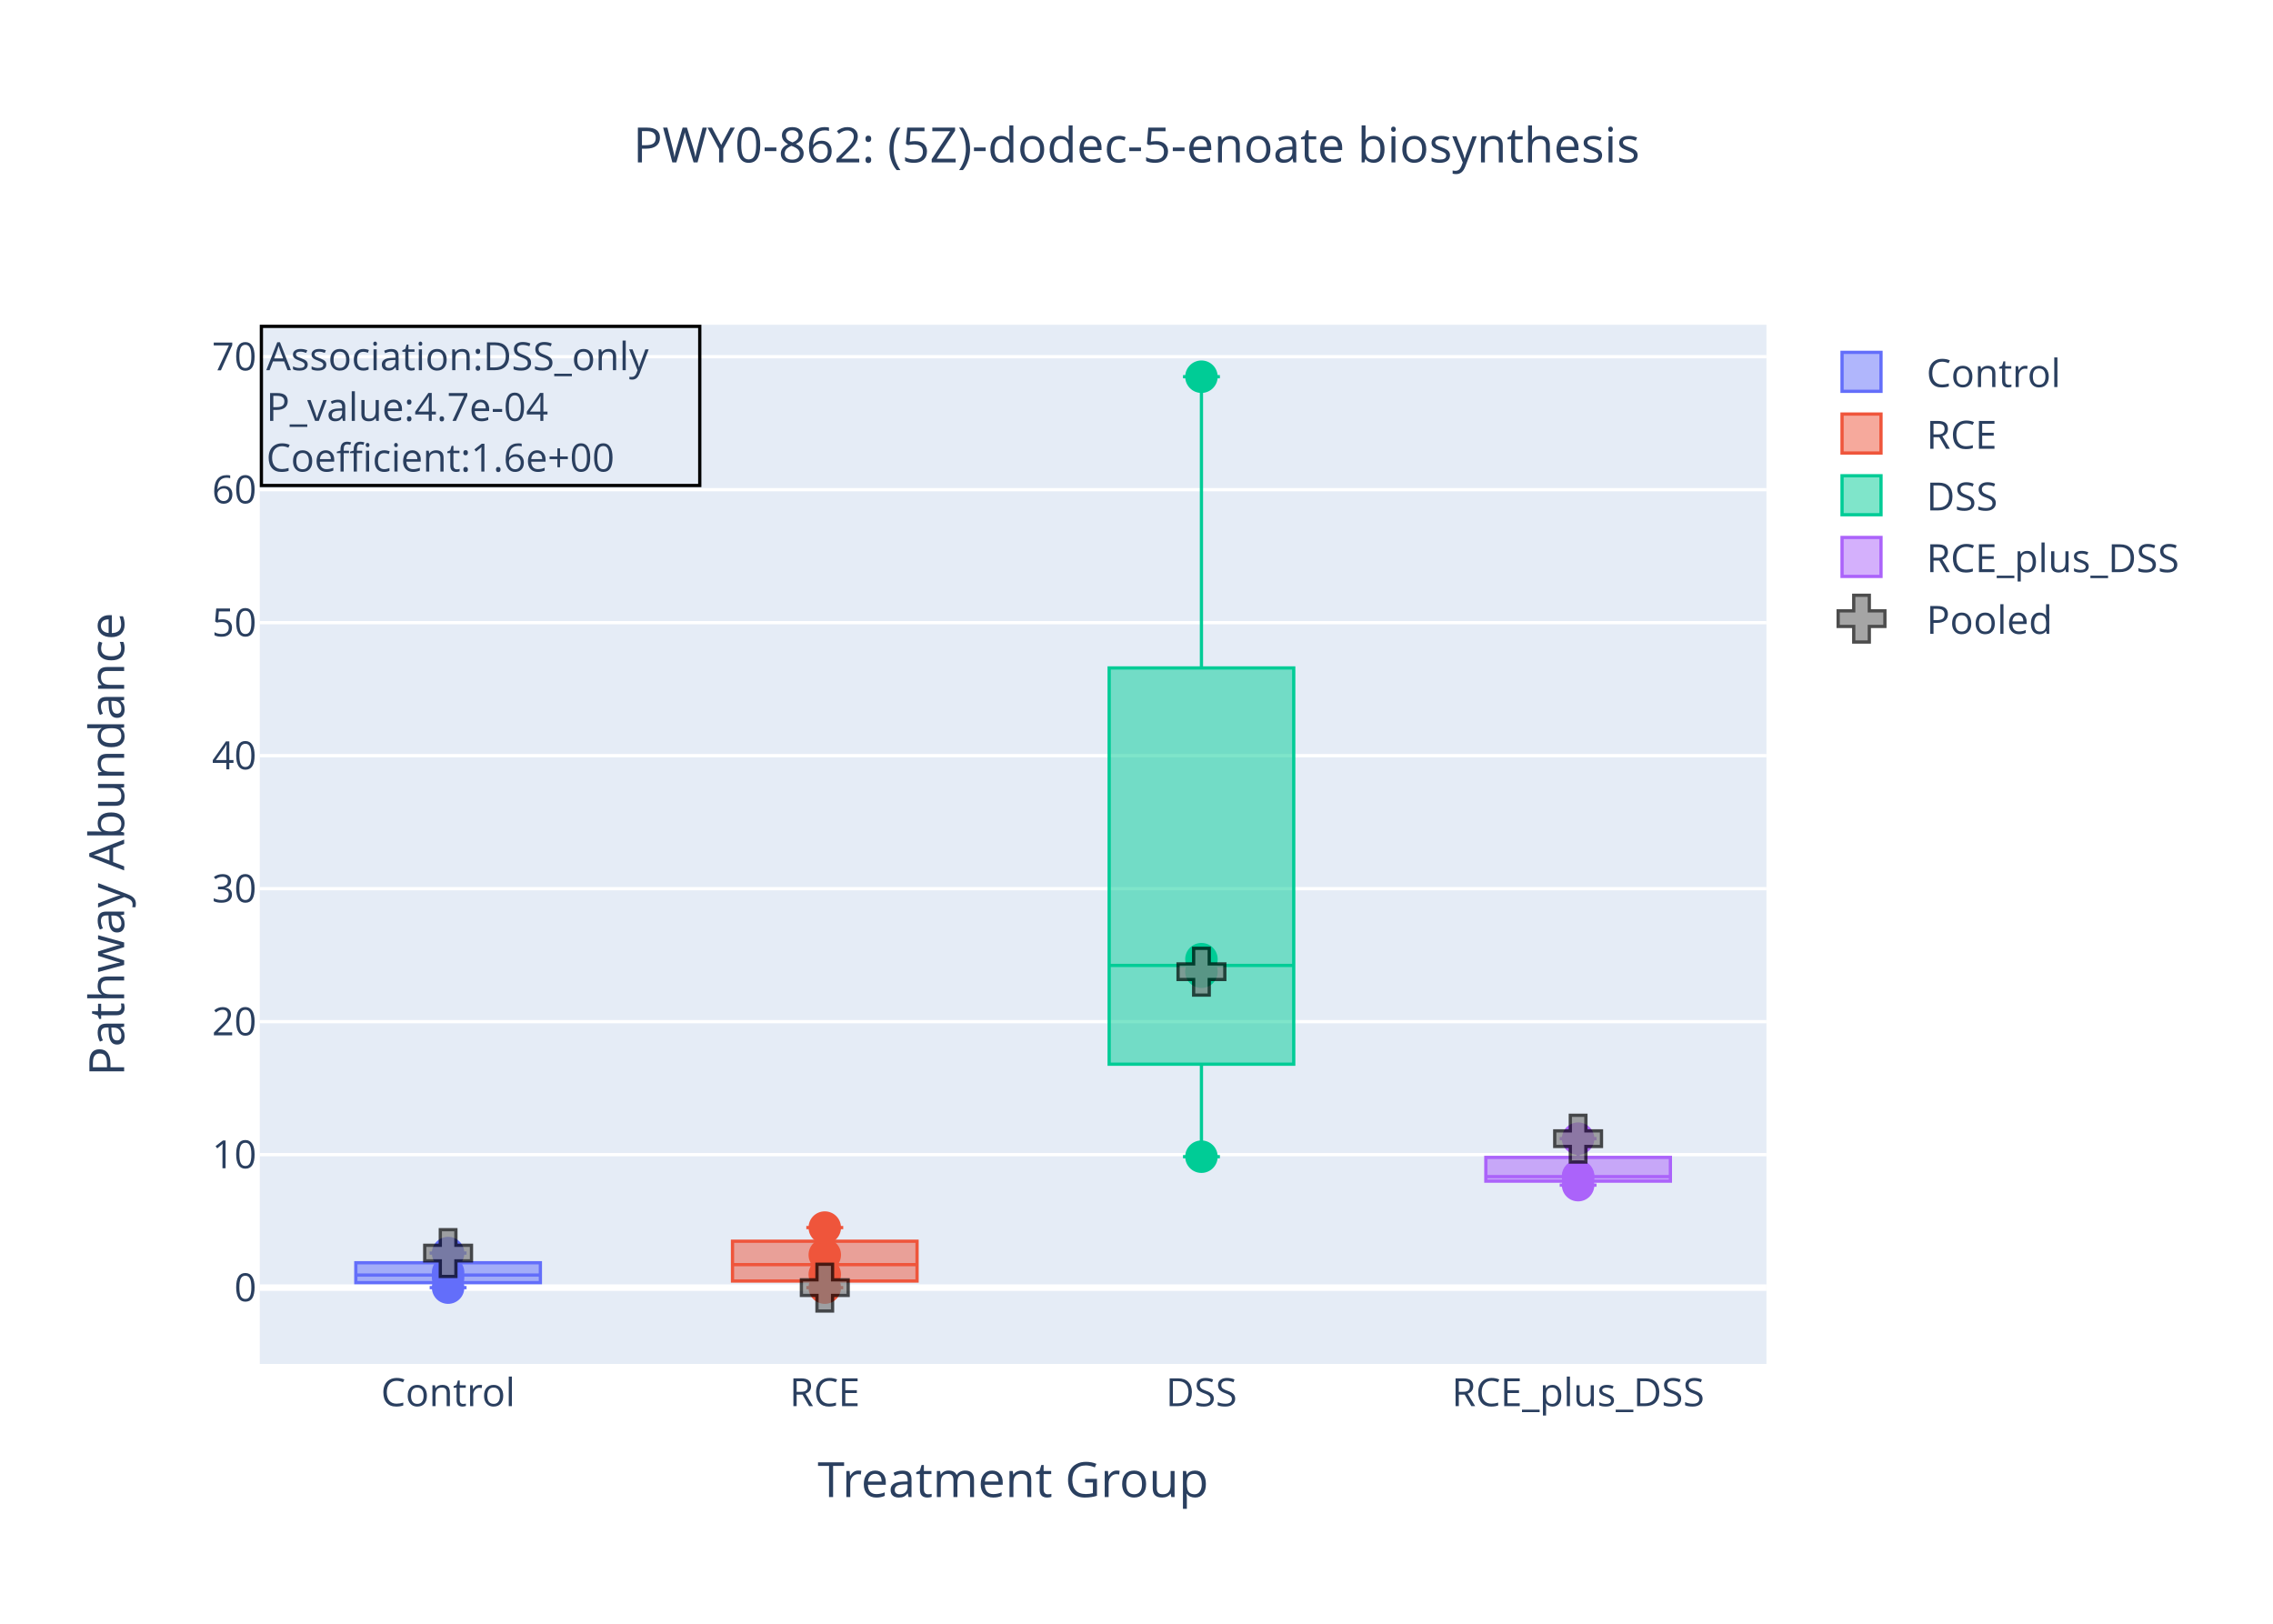
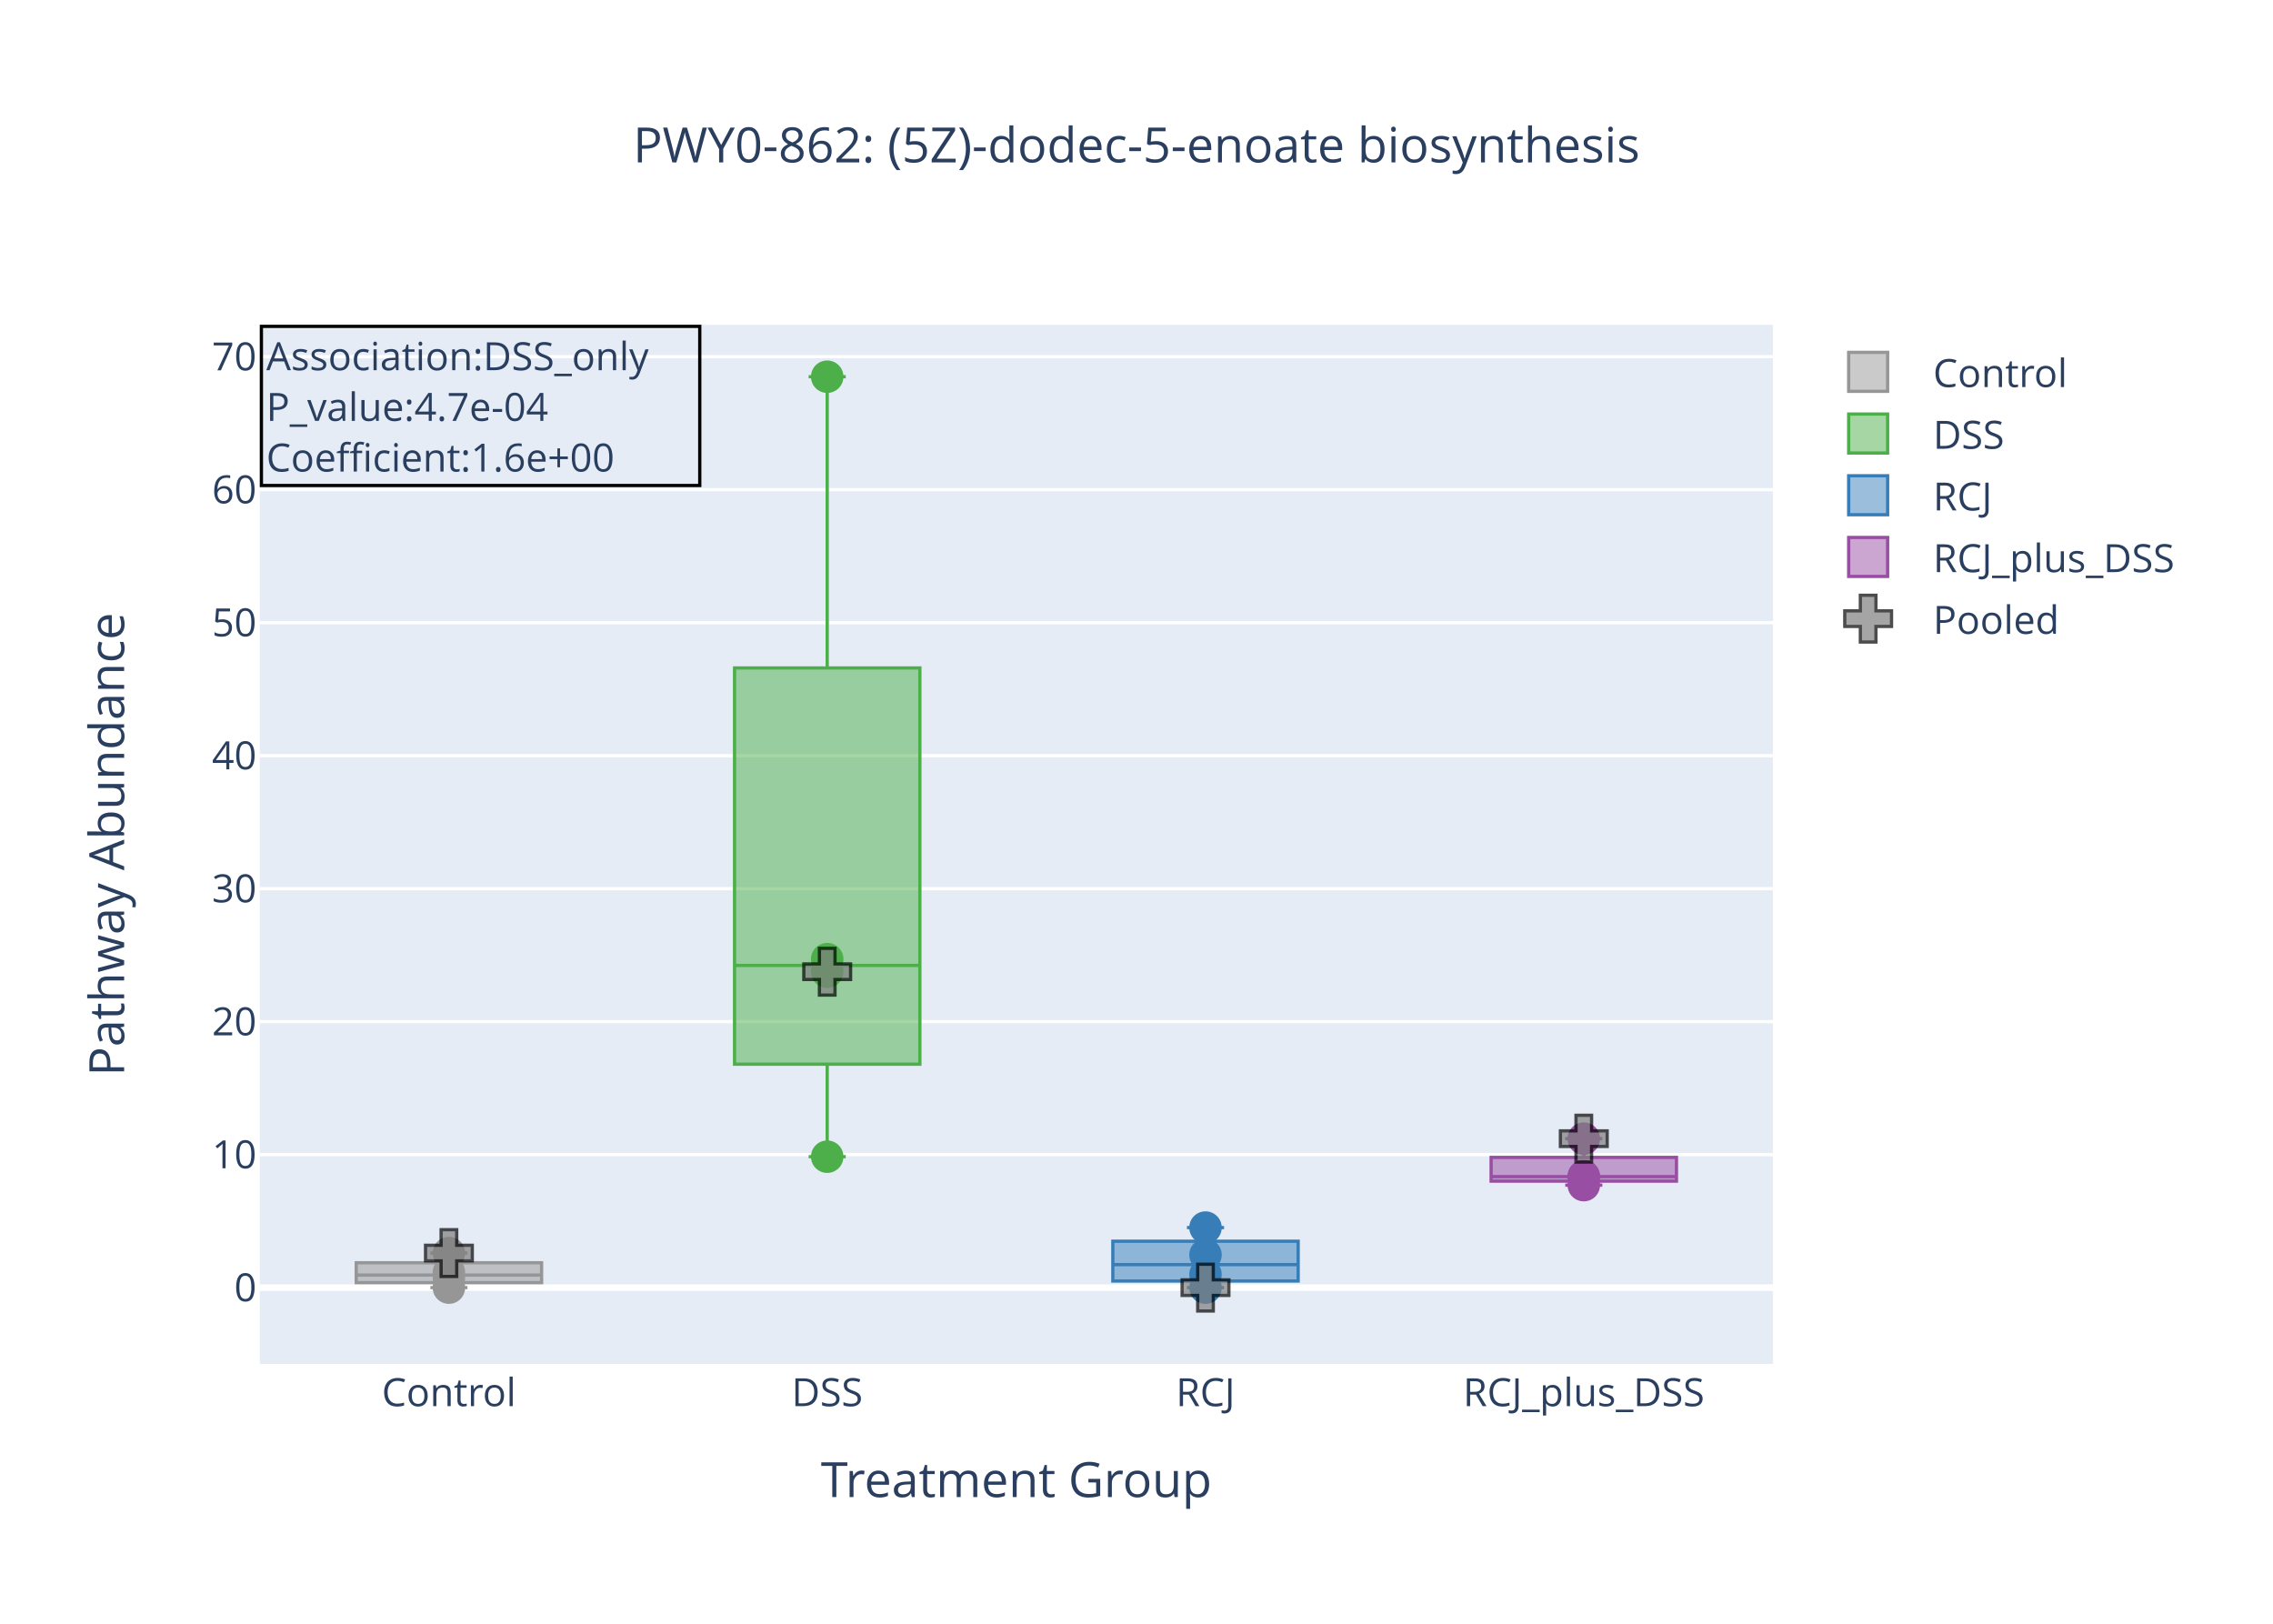
<svg xmlns="http://www.w3.org/2000/svg" class="main-svg" width="700" height="500" style="" viewBox="0 0 700 500">
  <rect x="0" y="0" width="700" height="500" style="fill: rgb(255, 255, 255); fill-opacity: 1;" />
-   <defs id="defs-b98f9e">
+   <defs id="defs-a9f5f4">
    <g class="clips">
-       <clipPath id="clipb98f9exyplot" class="plotclip">
-         <rect width="464" height="320" />
-       </clipPath>
-       <clipPath class="axesclip" id="clipb98f9ex">
-         <rect x="80" y="0" width="464" height="500" />
-       </clipPath>
-       <clipPath class="axesclip" id="clipb98f9ey">
+       <clipPath id="clipa9f5f4xyplot" class="plotclip">
+         <rect width="466" height="320" />
+       </clipPath>
+       <clipPath class="axesclip" id="clipa9f5f4x">
+         <rect x="80" y="0" width="466" height="500" />
+       </clipPath>
+       <clipPath class="axesclip" id="clipa9f5f4y">
        <rect x="0" y="100" width="700" height="320" />
      </clipPath>
-       <clipPath class="axesclip" id="clipb98f9exy">
-         <rect x="80" y="100" width="464" height="320" />
+       <clipPath class="axesclip" id="clipa9f5f4xy">
+         <rect x="80" y="100" width="466" height="320" />
      </clipPath>
    </g>
    <g class="gradients" />
    <g class="patterns" />
  </defs>
  <g class="bglayer">
-     <rect class="bg" x="80" y="100" width="464" height="320" style="fill: rgb(229, 236, 246); fill-opacity: 1; stroke-width: 0;" />
+     <rect class="bg" x="80" y="100" width="466" height="320" style="fill: rgb(229, 236, 246); fill-opacity: 1; stroke-width: 0;" />
  </g>
  <g class="layer-below">
    <g class="imagelayer" />
    <g class="shapelayer" />
  </g>
  <g class="cartesianlayer">
    <g class="subplot xy">
      <g class="layer-subplot">
        <g class="shapelayer" />
        <g class="imagelayer" />
      </g>
      <g class="minor-gridlayer">
        <g class="x" />
        <g class="y" />
      </g>
      <g class="gridlayer">
        <g class="x" />
        <g class="y">
-           <path class="ygrid crisp" transform="translate(0,355.55)" d="M80,0h464" style="stroke: rgb(255, 255, 255); stroke-opacity: 1; stroke-width: 1px;" />
-           <path class="ygrid crisp" transform="translate(0,314.6)" d="M80,0h464" style="stroke: rgb(255, 255, 255); stroke-opacity: 1; stroke-width: 1px;" />
-           <path class="ygrid crisp" transform="translate(0,273.65)" d="M80,0h464" style="stroke: rgb(255, 255, 255); stroke-opacity: 1; stroke-width: 1px;" />
-           <path class="ygrid crisp" transform="translate(0,232.69)" d="M80,0h464" style="stroke: rgb(255, 255, 255); stroke-opacity: 1; stroke-width: 1px;" />
-           <path class="ygrid crisp" transform="translate(0,191.74)" d="M80,0h464" style="stroke: rgb(255, 255, 255); stroke-opacity: 1; stroke-width: 1px;" />
-           <path class="ygrid crisp" transform="translate(0,150.79)" d="M80,0h464" style="stroke: rgb(255, 255, 255); stroke-opacity: 1; stroke-width: 1px;" />
-           <path class="ygrid crisp" transform="translate(0,109.84)" d="M80,0h464" style="stroke: rgb(255, 255, 255); stroke-opacity: 1; stroke-width: 1px;" />
+           <path class="ygrid crisp" transform="translate(0,355.55)" d="M80,0h466" style="stroke: rgb(255, 255, 255); stroke-opacity: 1; stroke-width: 1px;" />
+           <path class="ygrid crisp" transform="translate(0,314.6)" d="M80,0h466" style="stroke: rgb(255, 255, 255); stroke-opacity: 1; stroke-width: 1px;" />
+           <path class="ygrid crisp" transform="translate(0,273.65)" d="M80,0h466" style="stroke: rgb(255, 255, 255); stroke-opacity: 1; stroke-width: 1px;" />
+           <path class="ygrid crisp" transform="translate(0,232.69)" d="M80,0h466" style="stroke: rgb(255, 255, 255); stroke-opacity: 1; stroke-width: 1px;" />
+           <path class="ygrid crisp" transform="translate(0,191.74)" d="M80,0h466" style="stroke: rgb(255, 255, 255); stroke-opacity: 1; stroke-width: 1px;" />
+           <path class="ygrid crisp" transform="translate(0,150.79)" d="M80,0h466" style="stroke: rgb(255, 255, 255); stroke-opacity: 1; stroke-width: 1px;" />
+           <path class="ygrid crisp" transform="translate(0,109.84)" d="M80,0h466" style="stroke: rgb(255, 255, 255); stroke-opacity: 1; stroke-width: 1px;" />
        </g>
      </g>
      <g class="zerolinelayer">
-         <path class="yzl zl crisp" transform="translate(0,396.5)" d="M80,0h464" style="stroke: rgb(255, 255, 255); stroke-opacity: 1; stroke-width: 2px;" />
+         <path class="yzl zl crisp" transform="translate(0,396.5)" d="M80,0h466" style="stroke: rgb(255, 255, 255); stroke-opacity: 1; stroke-width: 2px;" />
      </g>
      <path class="xlines-below" />
      <path class="ylines-below" />
      <g class="overlines-below" />
      <g class="xaxislayer-below" />
      <g class="yaxislayer-below" />
      <g class="overaxes-below" />
-       <g class="plot" transform="translate(80,100)" clip-path="url(#clipb98f9exyplot)">
+       <g class="plot" transform="translate(80,100)" clip-path="url(#clipa9f5f4xyplot)">
        <g class="boxlayer mlayer">
          <g class="trace boxes" style="opacity: 1;">
-             <path class="box" d="M29.58,292.63H86.42M29.58,294.97H86.42V288.84H29.58ZM58,294.97V296.5M58,288.84V285.86M52.32,296.5H63.68M52.32,285.86H63.68" style="vector-effect: non-scaling-stroke; stroke-width: 1px; stroke: rgb(99, 110, 250); stroke-opacity: 1; fill: rgb(99, 110, 250); fill-opacity: 0.5;" />
-             <g class="points">
-               <path class="point" transform="translate(58,296.5)" d="M5,0A5,5 0 1,1 0,-5A5,5 0 0,1 5,0Z" style="opacity: 1; stroke-width: 0px; fill: rgb(99, 110, 250); fill-opacity: 1;" />
-               <path class="point" transform="translate(58,293.44)" d="M5,0A5,5 0 1,1 0,-5A5,5 0 0,1 5,0Z" style="opacity: 1; stroke-width: 0px; fill: rgb(99, 110, 250); fill-opacity: 1;" />
-               <path class="point" transform="translate(58,291.82)" d="M5,0A5,5 0 1,1 0,-5A5,5 0 0,1 5,0Z" style="opacity: 1; stroke-width: 0px; fill: rgb(99, 110, 250); fill-opacity: 1;" />
-               <path class="point" transform="translate(58,285.86)" d="M5,0A5,5 0 1,1 0,-5A5,5 0 0,1 5,0Z" style="opacity: 1; stroke-width: 0px; fill: rgb(99, 110, 250); fill-opacity: 1;" />
-             </g>
-           </g>
-           <g class="trace boxes" style="opacity: 1;">
-             <path class="box" d="M145.58,289.42H202.42M145.58,294.47H202.42V282.21H145.58ZM174,294.47V296.5M174,282.21V278.01M168.32,296.5H179.68M168.32,278.01H179.68" style="vector-effect: non-scaling-stroke; stroke-width: 1px; stroke: rgb(239, 85, 59); stroke-opacity: 1; fill: rgb(239, 85, 59); fill-opacity: 0.5;" />
-             <g class="points">
-               <path class="point" transform="translate(174,296.5)" d="M5,0A5,5 0 1,1 0,-5A5,5 0 0,1 5,0Z" style="opacity: 1; stroke-width: 0px; fill: rgb(239, 85, 59); fill-opacity: 1;" />
-               <path class="point" transform="translate(174,292.43)" d="M5,0A5,5 0 1,1 0,-5A5,5 0 0,1 5,0Z" style="opacity: 1; stroke-width: 0px; fill: rgb(239, 85, 59); fill-opacity: 1;" />
-               <path class="point" transform="translate(174,286.41)" d="M5,0A5,5 0 1,1 0,-5A5,5 0 0,1 5,0Z" style="opacity: 1; stroke-width: 0px; fill: rgb(239, 85, 59); fill-opacity: 1;" />
-               <path class="point" transform="translate(174,278.01)" d="M5,0A5,5 0 1,1 0,-5A5,5 0 0,1 5,0Z" style="opacity: 1; stroke-width: 0px; fill: rgb(239, 85, 59); fill-opacity: 1;" />
-             </g>
-           </g>
-           <g class="trace boxes" style="opacity: 1;">
-             <path class="box" d="M261.58,197.29H318.42M261.58,227.7H318.42V105.68H261.58ZM290,227.7V256.18M290,105.68V16M284.32,256.18H295.68M284.32,16H295.68" style="vector-effect: non-scaling-stroke; stroke-width: 1px; stroke: rgb(0, 204, 150); stroke-opacity: 1; fill: rgb(0, 204, 150); fill-opacity: 0.5;" />
-             <g class="points">
-               <path class="point" transform="translate(290,256.18)" d="M5,0A5,5 0 1,1 0,-5A5,5 0 0,1 5,0Z" style="opacity: 1; stroke-width: 0px; fill: rgb(0, 204, 150); fill-opacity: 1;" />
-               <path class="point" transform="translate(290,199.22)" d="M5,0A5,5 0 1,1 0,-5A5,5 0 0,1 5,0Z" style="opacity: 1; stroke-width: 0px; fill: rgb(0, 204, 150); fill-opacity: 1;" />
-               <path class="point" transform="translate(290,195.36)" d="M5,0A5,5 0 1,1 0,-5A5,5 0 0,1 5,0Z" style="opacity: 1; stroke-width: 0px; fill: rgb(0, 204, 150); fill-opacity: 1;" />
-               <path class="point" transform="translate(290,16)" d="M5,0A5,5 0 1,1 0,-5A5,5 0 0,1 5,0Z" style="opacity: 1; stroke-width: 0px; fill: rgb(0, 204, 150); fill-opacity: 1;" />
-             </g>
-           </g>
-           <g class="trace boxes" style="opacity: 1;">
-             <path class="box" d="M377.58,262.32H434.42M377.58,263.71H434.42V256.4H377.58ZM406,263.71V264.94M406,256.4V250.63M400.32,264.94H411.68M400.32,250.63H411.68" style="vector-effect: non-scaling-stroke; stroke-width: 1px; stroke: rgb(171, 99, 250); stroke-opacity: 1; fill: rgb(171, 99, 250); fill-opacity: 0.5;" />
-             <g class="points">
-               <path class="point" transform="translate(406,264.94)" d="M5,0A5,5 0 1,1 0,-5A5,5 0 0,1 5,0Z" style="opacity: 1; stroke-width: 0px; fill: rgb(171, 99, 250); fill-opacity: 1;" />
-               <path class="point" transform="translate(406,262.47)" d="M5,0A5,5 0 1,1 0,-5A5,5 0 0,1 5,0Z" style="opacity: 1; stroke-width: 0px; fill: rgb(171, 99, 250); fill-opacity: 1;" />
-               <path class="point" transform="translate(406,262.16)" d="M5,0A5,5 0 1,1 0,-5A5,5 0 0,1 5,0Z" style="opacity: 1; stroke-width: 0px; fill: rgb(171, 99, 250); fill-opacity: 1;" />
-               <path class="point" transform="translate(406,250.63)" d="M5,0A5,5 0 1,1 0,-5A5,5 0 0,1 5,0Z" style="opacity: 1; stroke-width: 0px; fill: rgb(171, 99, 250); fill-opacity: 1;" />
+             <path class="box" d="M29.71,292.63H86.79M29.71,294.97H86.79V288.84H29.71ZM58.25,294.97V296.5M58.25,288.84V285.86M52.54,296.5H63.96M52.54,285.86H63.96" style="vector-effect: non-scaling-stroke; stroke-width: 1px; stroke: rgb(150, 150, 150); stroke-opacity: 1; fill: rgb(150, 150, 150); fill-opacity: 0.5;" />
+             <g class="points">
+               <path class="point" transform="translate(58.25,296.5)" d="M5,0A5,5 0 1,1 0,-5A5,5 0 0,1 5,0Z" style="opacity: 1; stroke-width: 0px; fill: rgb(150, 150, 150); fill-opacity: 1;" />
+               <path class="point" transform="translate(58.25,293.44)" d="M5,0A5,5 0 1,1 0,-5A5,5 0 0,1 5,0Z" style="opacity: 1; stroke-width: 0px; fill: rgb(150, 150, 150); fill-opacity: 1;" />
+               <path class="point" transform="translate(58.25,291.82)" d="M5,0A5,5 0 1,1 0,-5A5,5 0 0,1 5,0Z" style="opacity: 1; stroke-width: 0px; fill: rgb(150, 150, 150); fill-opacity: 1;" />
+               <path class="point" transform="translate(58.25,285.86)" d="M5,0A5,5 0 1,1 0,-5A5,5 0 0,1 5,0Z" style="opacity: 1; stroke-width: 0px; fill: rgb(150, 150, 150); fill-opacity: 1;" />
+             </g>
+           </g>
+           <g class="trace boxes" style="opacity: 1;">
+             <path class="box" d="M146.21,197.29H203.29M146.21,227.7H203.29V105.68H146.21ZM174.75,227.7V256.18M174.75,105.68V16M169.04,256.18H180.46M169.04,16H180.46" style="vector-effect: non-scaling-stroke; stroke-width: 1px; stroke: rgb(77, 175, 74); stroke-opacity: 1; fill: rgb(77, 175, 74); fill-opacity: 0.5;" />
+             <g class="points">
+               <path class="point" transform="translate(174.75,256.18)" d="M5,0A5,5 0 1,1 0,-5A5,5 0 0,1 5,0Z" style="opacity: 1; stroke-width: 0px; fill: rgb(77, 175, 74); fill-opacity: 1;" />
+               <path class="point" transform="translate(174.75,199.22)" d="M5,0A5,5 0 1,1 0,-5A5,5 0 0,1 5,0Z" style="opacity: 1; stroke-width: 0px; fill: rgb(77, 175, 74); fill-opacity: 1;" />
+               <path class="point" transform="translate(174.75,195.36)" d="M5,0A5,5 0 1,1 0,-5A5,5 0 0,1 5,0Z" style="opacity: 1; stroke-width: 0px; fill: rgb(77, 175, 74); fill-opacity: 1;" />
+               <path class="point" transform="translate(174.75,16)" d="M5,0A5,5 0 1,1 0,-5A5,5 0 0,1 5,0Z" style="opacity: 1; stroke-width: 0px; fill: rgb(77, 175, 74); fill-opacity: 1;" />
+             </g>
+           </g>
+           <g class="trace boxes" style="opacity: 1;">
+             <path class="box" d="M262.71,289.42H319.79M262.71,294.47H319.79V282.21H262.71ZM291.25,294.47V296.5M291.25,282.21V278.01M285.54,296.5H296.96M285.54,278.01H296.96" style="vector-effect: non-scaling-stroke; stroke-width: 1px; stroke: rgb(55, 126, 184); stroke-opacity: 1; fill: rgb(55, 126, 184); fill-opacity: 0.5;" />
+             <g class="points">
+               <path class="point" transform="translate(291.25,296.5)" d="M5,0A5,5 0 1,1 0,-5A5,5 0 0,1 5,0Z" style="opacity: 1; stroke-width: 0px; fill: rgb(55, 126, 184); fill-opacity: 1;" />
+               <path class="point" transform="translate(291.25,292.43)" d="M5,0A5,5 0 1,1 0,-5A5,5 0 0,1 5,0Z" style="opacity: 1; stroke-width: 0px; fill: rgb(55, 126, 184); fill-opacity: 1;" />
+               <path class="point" transform="translate(291.25,286.41)" d="M5,0A5,5 0 1,1 0,-5A5,5 0 0,1 5,0Z" style="opacity: 1; stroke-width: 0px; fill: rgb(55, 126, 184); fill-opacity: 1;" />
+               <path class="point" transform="translate(291.25,278.01)" d="M5,0A5,5 0 1,1 0,-5A5,5 0 0,1 5,0Z" style="opacity: 1; stroke-width: 0px; fill: rgb(55, 126, 184); fill-opacity: 1;" />
+             </g>
+           </g>
+           <g class="trace boxes" style="opacity: 1;">
+             <path class="box" d="M379.21,262.32H436.29M379.21,263.71H436.29V256.4H379.21ZM407.75,263.71V264.94M407.75,256.4V250.63M402.04,264.94H413.46M402.04,250.63H413.46" style="vector-effect: non-scaling-stroke; stroke-width: 1px; stroke: rgb(152, 78, 163); stroke-opacity: 1; fill: rgb(152, 78, 163); fill-opacity: 0.5;" />
+             <g class="points">
+               <path class="point" transform="translate(407.75,264.94)" d="M5,0A5,5 0 1,1 0,-5A5,5 0 0,1 5,0Z" style="opacity: 1; stroke-width: 0px; fill: rgb(152, 78, 163); fill-opacity: 1;" />
+               <path class="point" transform="translate(407.75,262.47)" d="M5,0A5,5 0 1,1 0,-5A5,5 0 0,1 5,0Z" style="opacity: 1; stroke-width: 0px; fill: rgb(152, 78, 163); fill-opacity: 1;" />
+               <path class="point" transform="translate(407.75,262.16)" d="M5,0A5,5 0 1,1 0,-5A5,5 0 0,1 5,0Z" style="opacity: 1; stroke-width: 0px; fill: rgb(152, 78, 163); fill-opacity: 1;" />
+               <path class="point" transform="translate(407.75,250.63)" d="M5,0A5,5 0 1,1 0,-5A5,5 0 0,1 5,0Z" style="opacity: 1; stroke-width: 0px; fill: rgb(152, 78, 163); fill-opacity: 1;" />
            </g>
          </g>
        </g>
        <g class="scatterlayer mlayer">
-           <g class="trace scatter trace73d67f" style="stroke-miterlimit: 2; opacity: 1;">
+           <g class="trace scatter trace288bbc" style="stroke-miterlimit: 2; opacity: 1;">
            <g class="fills" />
            <g class="errorbars" />
            <g class="lines" />
            <g class="points">
-               <path class="point" transform="translate(58,285.86)" d="M7.2,2.4H2.4V7.2H-2.4V2.4H-7.2V-2.4H-2.4V-7.2H2.4V-2.4H7.2Z" style="opacity: 0.7; stroke-width: 1px; fill: rgb(127, 127, 127); fill-opacity: 1; stroke: rgb(0, 0, 0); stroke-opacity: 1;" />
-               <path class="point" transform="translate(290,199.22)" d="M7.2,2.4H2.4V7.2H-2.4V2.4H-7.2V-2.4H-2.4V-7.2H2.4V-2.4H7.2Z" style="opacity: 0.7; stroke-width: 1px; fill: rgb(127, 127, 127); fill-opacity: 1; stroke: rgb(0, 0, 0); stroke-opacity: 1;" />
-               <path class="point" transform="translate(174,296.5)" d="M7.2,2.4H2.4V7.2H-2.4V2.4H-7.2V-2.4H-2.4V-7.2H2.4V-2.4H7.2Z" style="opacity: 0.7; stroke-width: 1px; fill: rgb(127, 127, 127); fill-opacity: 1; stroke: rgb(0, 0, 0); stroke-opacity: 1;" />
-               <path class="point" transform="translate(406,250.63)" d="M7.2,2.4H2.4V7.2H-2.4V2.4H-7.2V-2.4H-2.4V-7.2H2.4V-2.4H7.2Z" style="opacity: 0.7; stroke-width: 1px; fill: rgb(127, 127, 127); fill-opacity: 1; stroke: rgb(0, 0, 0); stroke-opacity: 1;" />
+               <path class="point" transform="translate(58.25,285.86)" d="M7.2,2.4H2.4V7.2H-2.4V2.4H-7.2V-2.4H-2.4V-7.2H2.4V-2.4H7.2Z" style="opacity: 0.7; stroke-width: 1px; fill: rgb(127, 127, 127); fill-opacity: 1; stroke: rgb(0, 0, 0); stroke-opacity: 1;" />
+               <path class="point" transform="translate(174.75,199.22)" d="M7.2,2.4H2.4V7.2H-2.4V2.4H-7.2V-2.4H-2.4V-7.2H2.4V-2.4H7.2Z" style="opacity: 0.7; stroke-width: 1px; fill: rgb(127, 127, 127); fill-opacity: 1; stroke: rgb(0, 0, 0); stroke-opacity: 1;" />
+               <path class="point" transform="translate(291.25,296.5)" d="M7.2,2.4H2.4V7.2H-2.4V2.4H-7.2V-2.4H-2.4V-7.2H2.4V-2.4H7.2Z" style="opacity: 0.7; stroke-width: 1px; fill: rgb(127, 127, 127); fill-opacity: 1; stroke: rgb(0, 0, 0); stroke-opacity: 1;" />
+               <path class="point" transform="translate(407.75,250.63)" d="M7.2,2.4H2.4V7.2H-2.4V2.4H-7.2V-2.4H-2.4V-7.2H2.4V-2.4H7.2Z" style="opacity: 0.7; stroke-width: 1px; fill: rgb(127, 127, 127); fill-opacity: 1; stroke: rgb(0, 0, 0); stroke-opacity: 1;" />
            </g>
            <g class="text" />
          </g>
        </g>
      </g>
      <g class="overplot" />
      <path class="xlines-above crisp" d="M0,0" style="fill: none;" />
      <path class="ylines-above crisp" d="M0,0" style="fill: none;" />
      <g class="overlines-above" />
      <g class="xaxislayer-above">
        <g class="xtick">
-           <text text-anchor="middle" x="0" y="433" transform="translate(138,0)" style="font-family: 'Open Sans', verdana, arial, sans-serif; font-size: 12px; fill: rgb(42, 63, 95); fill-opacity: 1; white-space: pre; opacity: 1;">Control</text>
-         </g>
-         <g class="xtick">
-           <text text-anchor="middle" x="0" y="433" transform="translate(254,0)" style="font-family: 'Open Sans', verdana, arial, sans-serif; font-size: 12px; fill: rgb(42, 63, 95); fill-opacity: 1; white-space: pre; opacity: 1;">RCE</text>
-         </g>
-         <g class="xtick">
-           <text text-anchor="middle" x="0" y="433" transform="translate(370,0)" style="font-family: 'Open Sans', verdana, arial, sans-serif; font-size: 12px; fill: rgb(42, 63, 95); fill-opacity: 1; white-space: pre; opacity: 1;">DSS</text>
-         </g>
-         <g class="xtick">
-           <text text-anchor="middle" x="0" y="433" transform="translate(486,0)" style="font-family: 'Open Sans', verdana, arial, sans-serif; font-size: 12px; fill: rgb(42, 63, 95); fill-opacity: 1; white-space: pre; opacity: 1;">RCE_plus_DSS</text>
+           <text text-anchor="middle" x="0" y="433" transform="translate(138.25,0)" style="font-family: 'Open Sans', verdana, arial, sans-serif; font-size: 12px; fill: rgb(42, 63, 95); fill-opacity: 1; white-space: pre; opacity: 1;">Control</text>
+         </g>
+         <g class="xtick">
+           <text text-anchor="middle" x="0" y="433" transform="translate(254.75,0)" style="font-family: 'Open Sans', verdana, arial, sans-serif; font-size: 12px; fill: rgb(42, 63, 95); fill-opacity: 1; white-space: pre; opacity: 1;">DSS</text>
+         </g>
+         <g class="xtick">
+           <text text-anchor="middle" x="0" y="433" transform="translate(371.25,0)" style="font-family: 'Open Sans', verdana, arial, sans-serif; font-size: 12px; fill: rgb(42, 63, 95); fill-opacity: 1; white-space: pre; opacity: 1;">RCJ</text>
+         </g>
+         <g class="xtick">
+           <text text-anchor="middle" x="0" y="433" transform="translate(487.75,0)" style="font-family: 'Open Sans', verdana, arial, sans-serif; font-size: 12px; fill: rgb(42, 63, 95); fill-opacity: 1; white-space: pre; opacity: 1;">RCJ_plus_DSS</text>
        </g>
      </g>
      <g class="yaxislayer-above">
        <g class="ytick">
          <text text-anchor="end" x="79" y="4.2" transform="translate(0,396.5)" style="font-family: 'Open Sans', verdana, arial, sans-serif; font-size: 12px; fill: rgb(42, 63, 95); fill-opacity: 1; white-space: pre; opacity: 1;">0</text>
        </g>
        <g class="ytick">
          <text text-anchor="end" x="79" y="4.2" style="font-family: 'Open Sans', verdana, arial, sans-serif; font-size: 12px; fill: rgb(42, 63, 95); fill-opacity: 1; white-space: pre; opacity: 1;" transform="translate(0,355.55)">10</text>
        </g>
        <g class="ytick">
          <text text-anchor="end" x="79" y="4.2" style="font-family: 'Open Sans', verdana, arial, sans-serif; font-size: 12px; fill: rgb(42, 63, 95); fill-opacity: 1; white-space: pre; opacity: 1;" transform="translate(0,314.6)">20</text>
        </g>
        <g class="ytick">
          <text text-anchor="end" x="79" y="4.2" style="font-family: 'Open Sans', verdana, arial, sans-serif; font-size: 12px; fill: rgb(42, 63, 95); fill-opacity: 1; white-space: pre; opacity: 1;" transform="translate(0,273.65)">30</text>
        </g>
        <g class="ytick">
          <text text-anchor="end" x="79" y="4.2" style="font-family: 'Open Sans', verdana, arial, sans-serif; font-size: 12px; fill: rgb(42, 63, 95); fill-opacity: 1; white-space: pre; opacity: 1;" transform="translate(0,232.69)">40</text>
        </g>
        <g class="ytick">
          <text text-anchor="end" x="79" y="4.2" style="font-family: 'Open Sans', verdana, arial, sans-serif; font-size: 12px; fill: rgb(42, 63, 95); fill-opacity: 1; white-space: pre; opacity: 1;" transform="translate(0,191.74)">50</text>
        </g>
        <g class="ytick">
          <text text-anchor="end" x="79" y="4.2" style="font-family: 'Open Sans', verdana, arial, sans-serif; font-size: 12px; fill: rgb(42, 63, 95); fill-opacity: 1; white-space: pre; opacity: 1;" transform="translate(0,150.79)">60</text>
        </g>
        <g class="ytick">
          <text text-anchor="end" x="79" y="4.2" style="font-family: 'Open Sans', verdana, arial, sans-serif; font-size: 12px; fill: rgb(42, 63, 95); fill-opacity: 1; white-space: pre; opacity: 1;" transform="translate(0,109.84)">70</text>
        </g>
      </g>
      <g class="overaxes-above" />
    </g>
  </g>
  <g class="polarlayer" />
  <g class="smithlayer" />
  <g class="ternarylayer" />
  <g class="geolayer" />
  <g class="funnelarealayer" />
  <g class="pielayer" />
  <g class="iciclelayer" />
  <g class="treemaplayer" />
  <g class="sunburstlayer" />
  <g class="glimages" />
-   <defs id="topdefs-b98f9e">
+   <defs id="topdefs-a9f5f4">
    <g class="clips" />
-     <clipPath id="legendb98f9e">
-       <rect width="135" height="105" x="0" y="0" />
+     <clipPath id="legenda9f5f4">
+       <rect width="133" height="105" x="0" y="0" />
    </clipPath>
  </defs>
  <g class="layer-above">
    <g class="imagelayer" />
    <g class="shapelayer" />
  </g>
  <g class="infolayer">
-     <g class="legend" pointer-events="all" transform="translate(553.28,100)">
-       <rect class="bg" shape-rendering="crispEdges" width="135" height="105" x="0" y="0" style="stroke: rgb(68, 68, 68); stroke-opacity: 1; fill: rgb(255, 255, 255); fill-opacity: 1; stroke-width: 0px;" />
-       <g class="scrollbox" transform="" clip-path="url(#legendb98f9e)">
+     <g class="legend" pointer-events="all" transform="translate(555.32,100)">
+       <rect class="bg" shape-rendering="crispEdges" width="133" height="105" x="0" y="0" style="stroke: rgb(68, 68, 68); stroke-opacity: 1; fill: rgb(255, 255, 255); fill-opacity: 1; stroke-width: 0px;" />
+       <g class="scrollbox" transform="" clip-path="url(#legenda9f5f4)">
        <g class="groups">
          <g class="traces" transform="translate(0,14.5)" style="opacity: 1;">
            <text class="legendtext" text-anchor="start" x="40" y="4.68" style="font-family: 'Open Sans', verdana, arial, sans-serif; font-size: 12px; fill: rgb(42, 63, 95); fill-opacity: 1; white-space: pre;">Control</text>
            <g class="layers" style="opacity: 1;">
              <g class="legendfill" />
              <g class="legendlines" />
              <g class="legendsymbols">
                <g class="legendpoints">
-                   <path class="legendbox" d="M6,6H-6V-6H6Z" transform="translate(20,0)" style="stroke-width: 1px; fill: rgb(99, 110, 250); fill-opacity: 0.5; stroke: rgb(99, 110, 250); stroke-opacity: 1;" />
-                 </g>
-               </g>
-             </g>
-             <rect class="legendtoggle" x="0" y="-9.5" width="129.844" height="19" style="fill: rgb(0, 0, 0); fill-opacity: 0;" />
+                   <path class="legendbox" d="M6,6H-6V-6H6Z" transform="translate(20,0)" style="stroke-width: 1px; fill: rgb(150, 150, 150); fill-opacity: 0.5; stroke: rgb(150, 150, 150); stroke-opacity: 1;" />
+                 </g>
+               </g>
+             </g>
+             <rect class="legendtoggle" x="0" y="-9.5" width="127.703" height="19" style="fill: rgb(0, 0, 0); fill-opacity: 0;" />
          </g>
          <g class="traces" transform="translate(0,33.5)" style="opacity: 1;">
-             <text class="legendtext" text-anchor="start" x="40" y="4.68" style="font-family: 'Open Sans', verdana, arial, sans-serif; font-size: 12px; fill: rgb(42, 63, 95); fill-opacity: 1; white-space: pre;">RCE</text>
-             <g class="layers" style="opacity: 1;">
-               <g class="legendfill" />
-               <g class="legendlines" />
-               <g class="legendsymbols">
-                 <g class="legendpoints">
-                   <path class="legendbox" d="M6,6H-6V-6H6Z" transform="translate(20,0)" style="stroke-width: 1px; fill: rgb(239, 85, 59); fill-opacity: 0.5; stroke: rgb(239, 85, 59); stroke-opacity: 1;" />
-                 </g>
-               </g>
-             </g>
-             <rect class="legendtoggle" x="0" y="-9.5" width="129.844" height="19" style="fill: rgb(0, 0, 0); fill-opacity: 0;" />
+             <text class="legendtext" text-anchor="start" x="40" y="4.68" style="font-family: 'Open Sans', verdana, arial, sans-serif; font-size: 12px; fill: rgb(42, 63, 95); fill-opacity: 1; white-space: pre;">DSS</text>
+             <g class="layers" style="opacity: 1;">
+               <g class="legendfill" />
+               <g class="legendlines" />
+               <g class="legendsymbols">
+                 <g class="legendpoints">
+                   <path class="legendbox" d="M6,6H-6V-6H6Z" transform="translate(20,0)" style="stroke-width: 1px; fill: rgb(77, 175, 74); fill-opacity: 0.5; stroke: rgb(77, 175, 74); stroke-opacity: 1;" />
+                 </g>
+               </g>
+             </g>
+             <rect class="legendtoggle" x="0" y="-9.5" width="127.703" height="19" style="fill: rgb(0, 0, 0); fill-opacity: 0;" />
          </g>
          <g class="traces" transform="translate(0,52.5)" style="opacity: 1;">
-             <text class="legendtext" text-anchor="start" x="40" y="4.68" style="font-family: 'Open Sans', verdana, arial, sans-serif; font-size: 12px; fill: rgb(42, 63, 95); fill-opacity: 1; white-space: pre;">DSS</text>
-             <g class="layers" style="opacity: 1;">
-               <g class="legendfill" />
-               <g class="legendlines" />
-               <g class="legendsymbols">
-                 <g class="legendpoints">
-                   <path class="legendbox" d="M6,6H-6V-6H6Z" transform="translate(20,0)" style="stroke-width: 1px; fill: rgb(0, 204, 150); fill-opacity: 0.5; stroke: rgb(0, 204, 150); stroke-opacity: 1;" />
-                 </g>
-               </g>
-             </g>
-             <rect class="legendtoggle" x="0" y="-9.5" width="129.844" height="19" style="fill: rgb(0, 0, 0); fill-opacity: 0;" />
+             <text class="legendtext" text-anchor="start" x="40" y="4.68" style="font-family: 'Open Sans', verdana, arial, sans-serif; font-size: 12px; fill: rgb(42, 63, 95); fill-opacity: 1; white-space: pre;">RCJ</text>
+             <g class="layers" style="opacity: 1;">
+               <g class="legendfill" />
+               <g class="legendlines" />
+               <g class="legendsymbols">
+                 <g class="legendpoints">
+                   <path class="legendbox" d="M6,6H-6V-6H6Z" transform="translate(20,0)" style="stroke-width: 1px; fill: rgb(55, 126, 184); fill-opacity: 0.5; stroke: rgb(55, 126, 184); stroke-opacity: 1;" />
+                 </g>
+               </g>
+             </g>
+             <rect class="legendtoggle" x="0" y="-9.5" width="127.703" height="19" style="fill: rgb(0, 0, 0); fill-opacity: 0;" />
          </g>
          <g class="traces" transform="translate(0,71.5)" style="opacity: 1;">
-             <text class="legendtext" text-anchor="start" x="40" y="4.68" style="font-family: 'Open Sans', verdana, arial, sans-serif; font-size: 12px; fill: rgb(42, 63, 95); fill-opacity: 1; white-space: pre;">RCE_plus_DSS</text>
-             <g class="layers" style="opacity: 1;">
-               <g class="legendfill" />
-               <g class="legendlines" />
-               <g class="legendsymbols">
-                 <g class="legendpoints">
-                   <path class="legendbox" d="M6,6H-6V-6H6Z" transform="translate(20,0)" style="stroke-width: 1px; fill: rgb(171, 99, 250); fill-opacity: 0.5; stroke: rgb(171, 99, 250); stroke-opacity: 1;" />
-                 </g>
-               </g>
-             </g>
-             <rect class="legendtoggle" x="0" y="-9.5" width="129.844" height="19" style="fill: rgb(0, 0, 0); fill-opacity: 0;" />
+             <text class="legendtext" text-anchor="start" x="40" y="4.68" style="font-family: 'Open Sans', verdana, arial, sans-serif; font-size: 12px; fill: rgb(42, 63, 95); fill-opacity: 1; white-space: pre;">RCJ_plus_DSS</text>
+             <g class="layers" style="opacity: 1;">
+               <g class="legendfill" />
+               <g class="legendlines" />
+               <g class="legendsymbols">
+                 <g class="legendpoints">
+                   <path class="legendbox" d="M6,6H-6V-6H6Z" transform="translate(20,0)" style="stroke-width: 1px; fill: rgb(152, 78, 163); fill-opacity: 0.5; stroke: rgb(152, 78, 163); stroke-opacity: 1;" />
+                 </g>
+               </g>
+             </g>
+             <rect class="legendtoggle" x="0" y="-9.5" width="127.703" height="19" style="fill: rgb(0, 0, 0); fill-opacity: 0;" />
          </g>
          <g class="traces" transform="translate(0,90.5)" style="opacity: 1;">
            <text class="legendtext" text-anchor="start" x="40" y="4.68" style="font-family: 'Open Sans', verdana, arial, sans-serif; font-size: 12px; fill: rgb(42, 63, 95); fill-opacity: 1; white-space: pre;">Pooled</text>
            <g class="layers" style="opacity: 1;">
              <g class="legendfill" />
              <g class="legendlines" />
              <g class="legendsymbols">
                <g class="legendpoints">
                  <path class="scatterpts" transform="translate(20,0)" d="M7.2,2.4H2.4V7.2H-2.4V2.4H-7.2V-2.4H-2.4V-7.2H2.4V-2.4H7.2Z" style="opacity: 0.7; stroke-width: 1px; fill: rgb(127, 127, 127); fill-opacity: 1; stroke: rgb(0, 0, 0); stroke-opacity: 1;" />
                </g>
              </g>
            </g>
-             <rect class="legendtoggle" x="0" y="-9.5" width="129.844" height="19" style="fill: rgb(0, 0, 0); fill-opacity: 0;" />
+             <rect class="legendtoggle" x="0" y="-9.5" width="127.703" height="19" style="fill: rgb(0, 0, 0); fill-opacity: 0;" />
          </g>
        </g>
      </g>
      <rect class="scrollbar" rx="20" ry="3" width="0" height="0" x="0" y="0" style="fill: rgb(128, 139, 164); fill-opacity: 1;" />
    </g>
    <g class="g-gtitle">
      <text class="gtitle" x="350" y="50" text-anchor="middle" dy="0em" style="font-family: 'Open Sans', verdana, arial, sans-serif; font-size: 15px; fill: rgb(42, 63, 95); opacity: 1; font-weight: normal; white-space: pre;">PWY0-862: (5Z)-dodec-5-enoate biosynthesis</text>
    </g>
    <g class="g-xtitle">
-       <text class="xtitle" x="312" y="461" text-anchor="middle" style="font-family: 'Open Sans', verdana, arial, sans-serif; font-size: 15px; fill: rgb(42, 63, 95); opacity: 1; font-weight: normal; white-space: pre;">Treatment Group</text>
+       <text class="xtitle" x="313" y="461" text-anchor="middle" style="font-family: 'Open Sans', verdana, arial, sans-serif; font-size: 15px; fill: rgb(42, 63, 95); opacity: 1; font-weight: normal; white-space: pre;">Treatment Group</text>
    </g>
    <g class="g-ytitle">
      <text class="ytitle" transform="rotate(-90,38.23438,260)" x="38.234" y="260" text-anchor="middle" style="font-family: 'Open Sans', verdana, arial, sans-serif; font-size: 15px; fill: rgb(42, 63, 95); opacity: 1; font-weight: normal; white-space: pre;">Pathway Abundance</text>
    </g>
    <g class="annotation" data-index="0" style="opacity: 1;">
      <g class="annotation-text-g" transform="rotate(0,148,125)">
        <g class="cursor-pointer" transform="translate(80,100)">
          <rect class="bg" x="0.5" y="0.5" width="135" height="49" style="stroke-width: 1px; stroke: rgb(0, 0, 0); stroke-opacity: 1; fill: rgb(0, 0, 0); fill-opacity: 0;" />
          <text class="annotation-text" text-anchor="start" x="2" y="14" style="font-family: 'Open Sans', verdana, arial, sans-serif; font-size: 12px; fill: rgb(42, 63, 95); fill-opacity: 1; white-space: pre;">
            <tspan class="line" dy="0em" x="2" y="14">Association:DSS_only</tspan>
            <tspan class="line" dy="1.3em" x="2" y="14">P_value:4.7e-04</tspan>
            <tspan class="line" dy="2.6em" x="2" y="14">Coefficient:1.6e+00</tspan>
          </text>
        </g>
      </g>
    </g>
  </g>
</svg>
